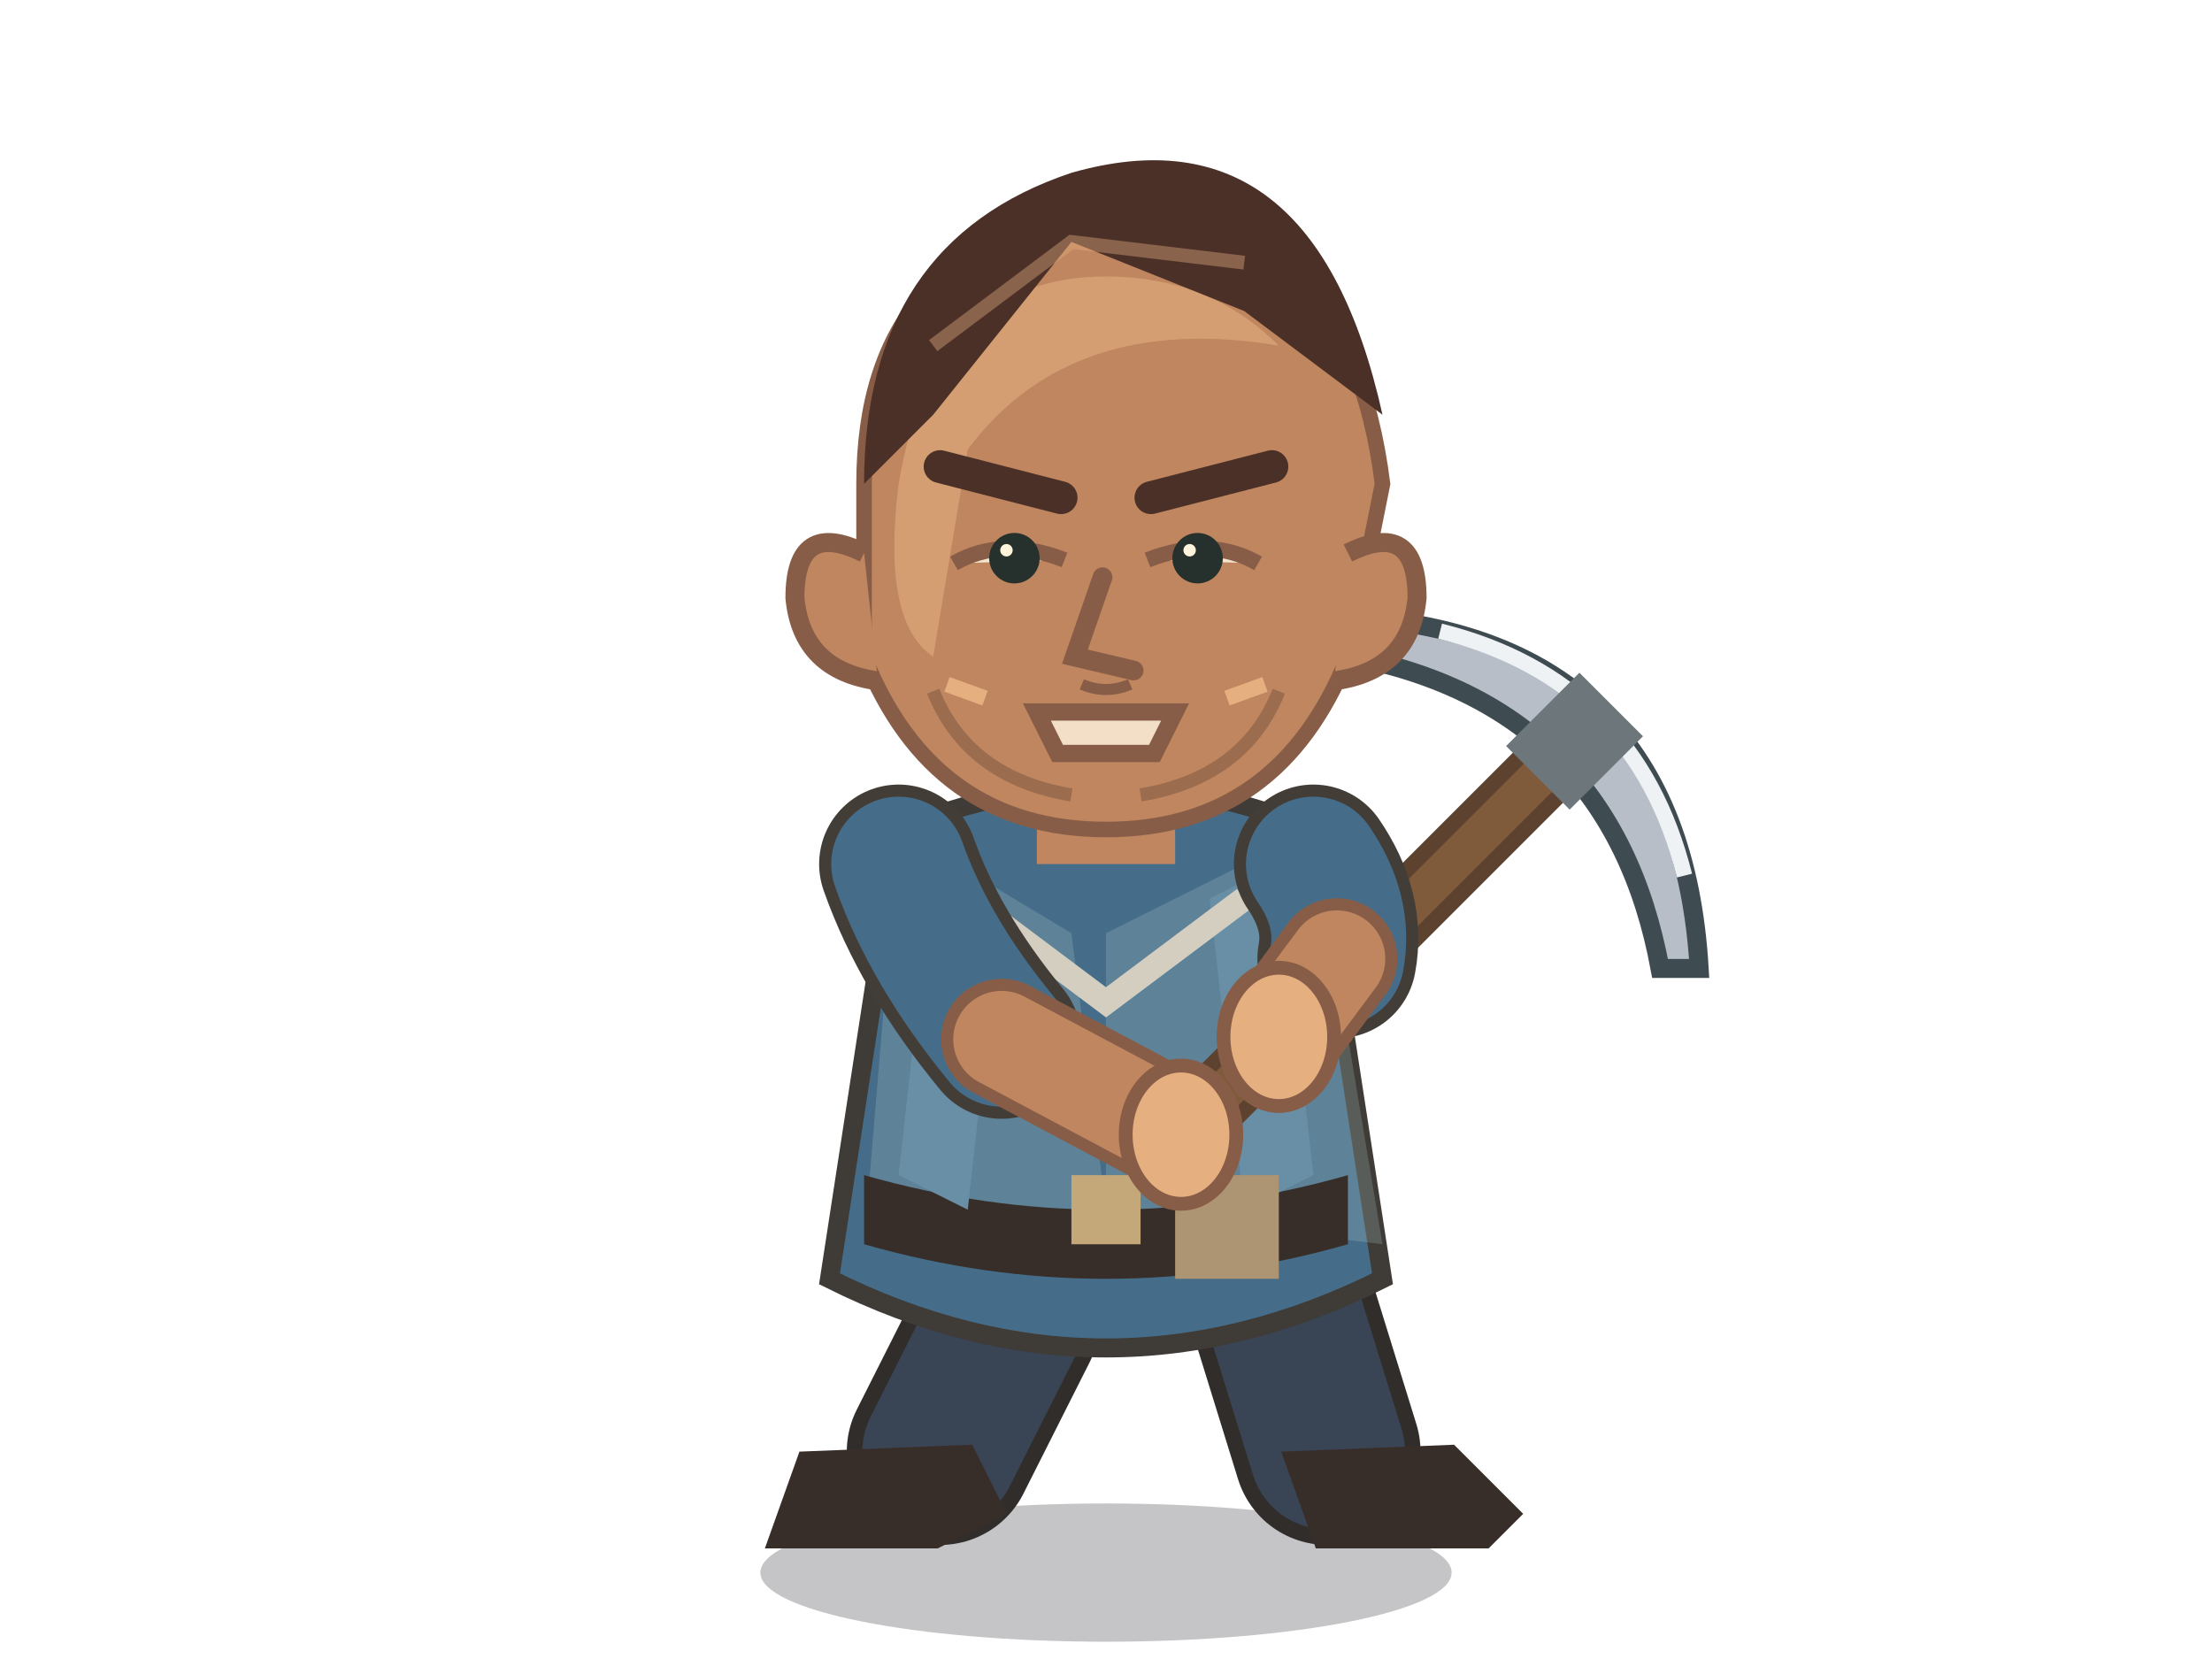
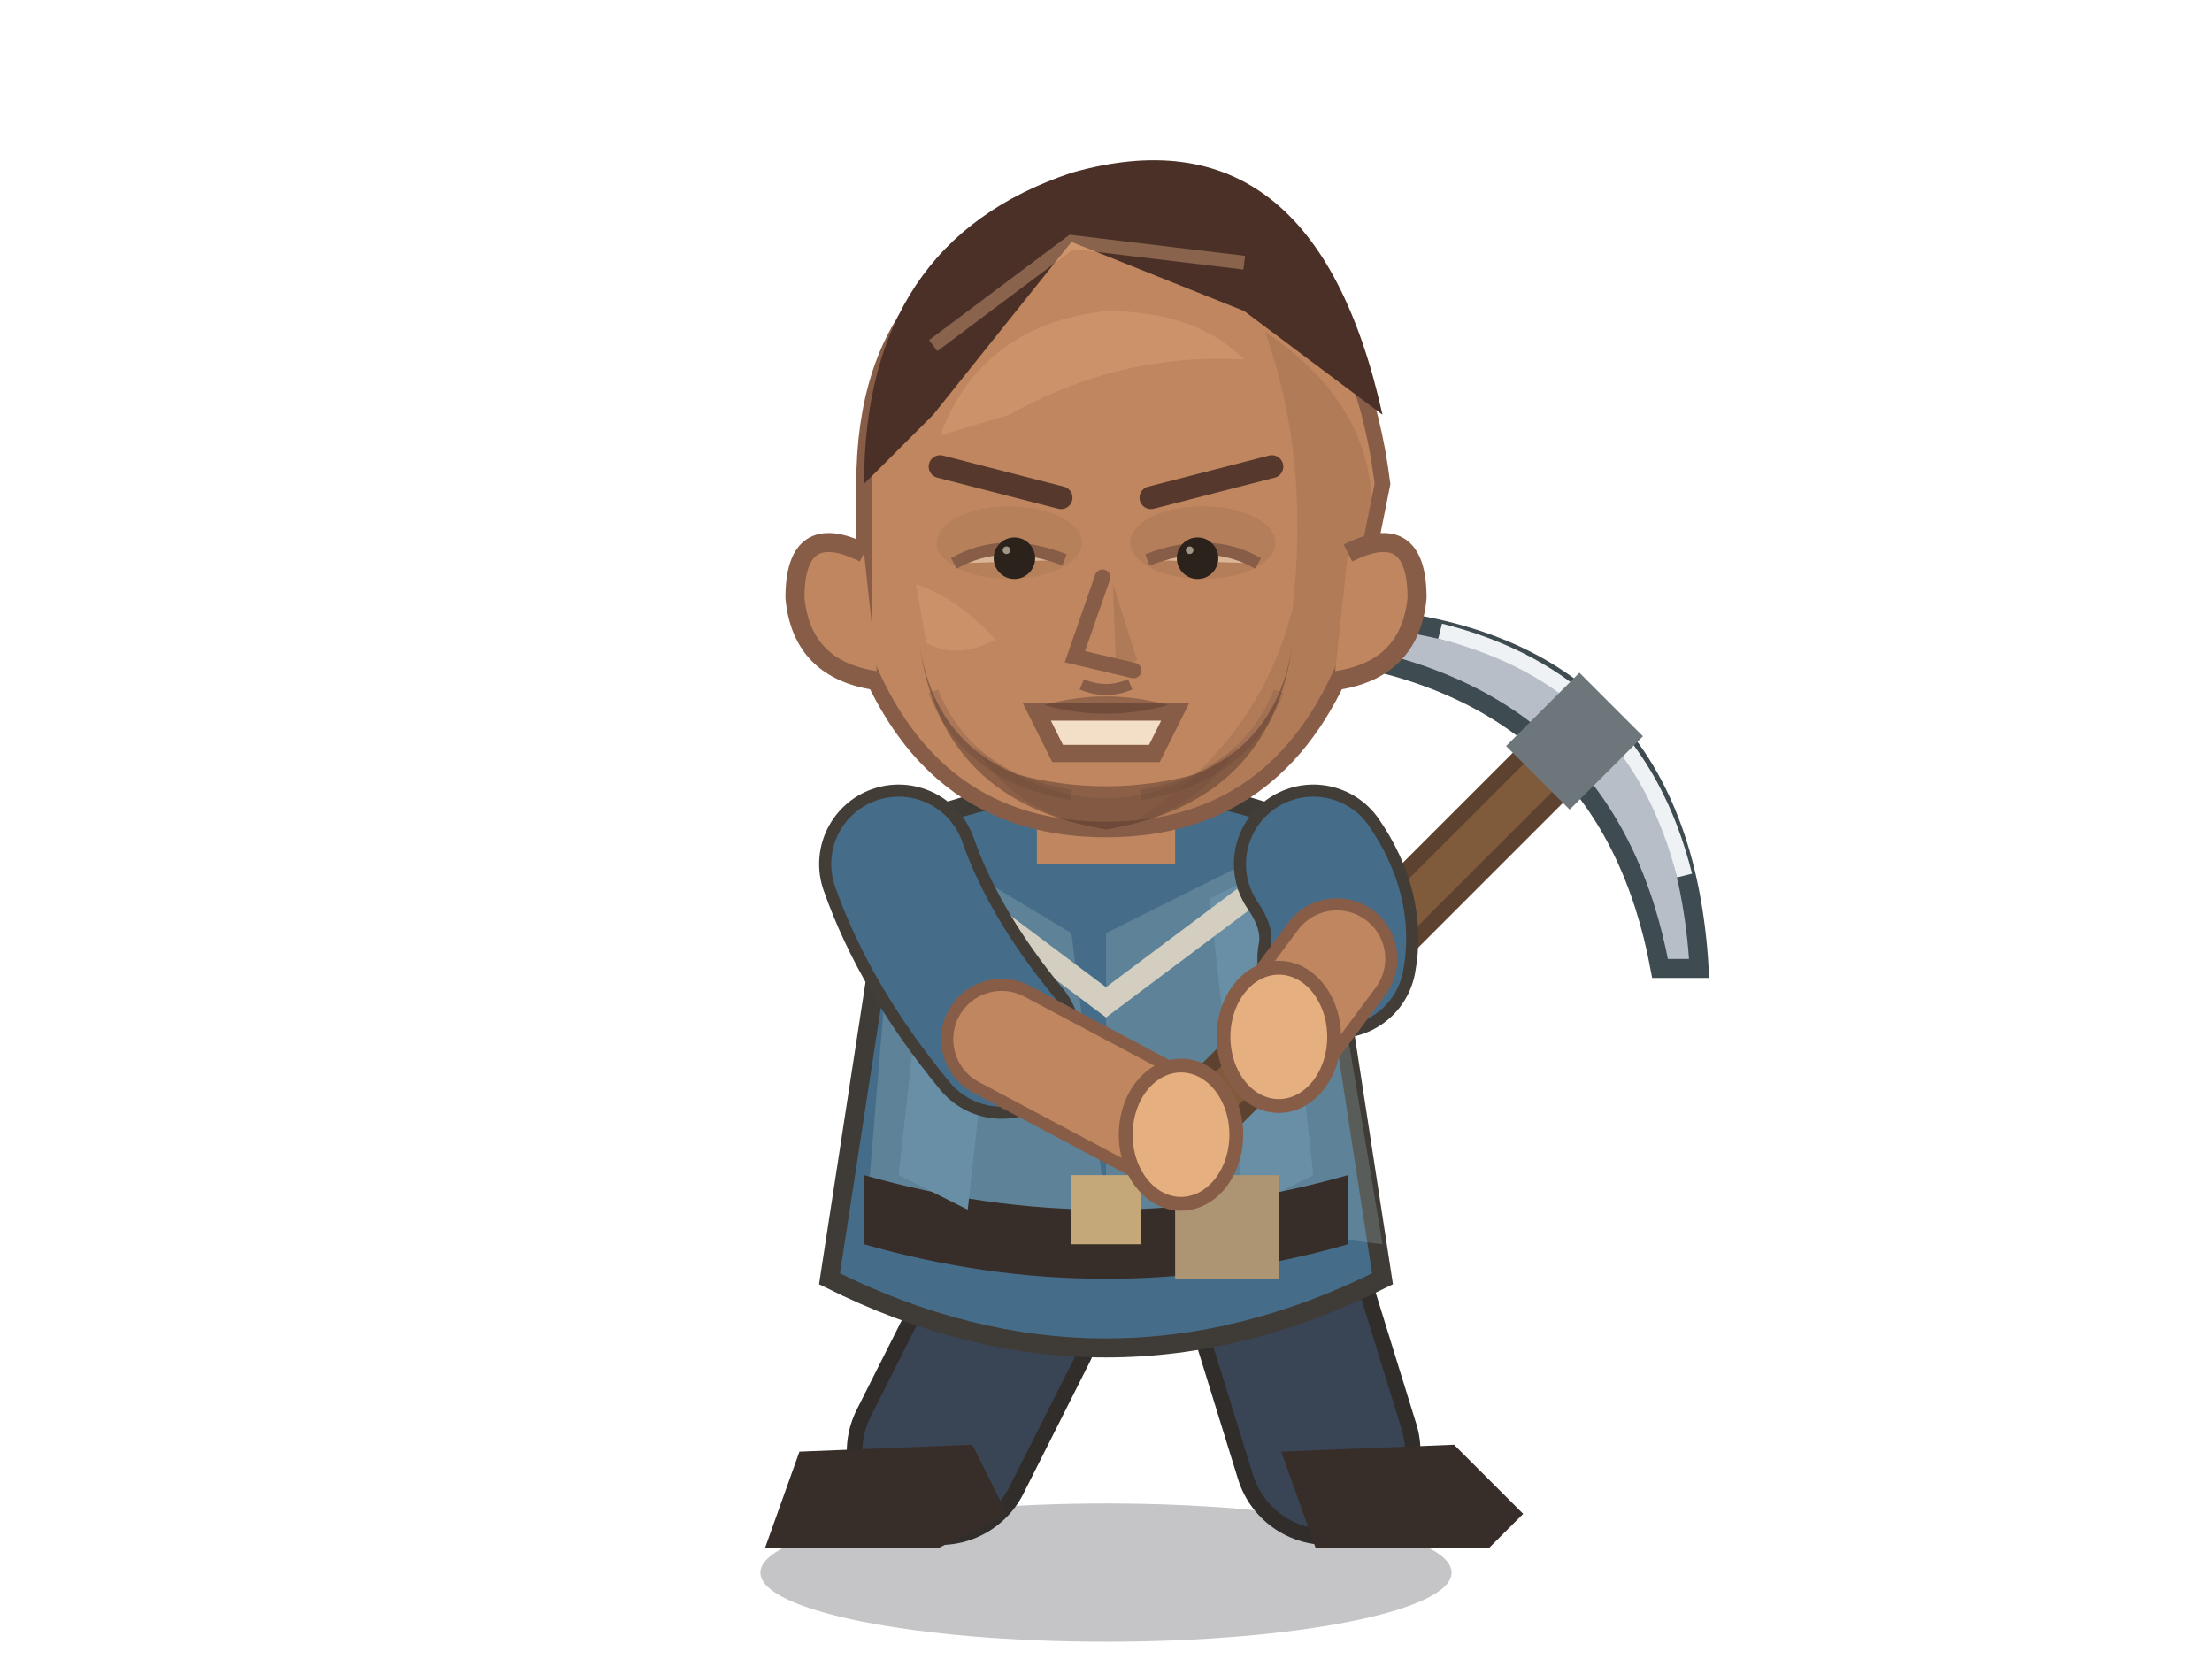
<svg xmlns="http://www.w3.org/2000/svg" width="64" height="48" viewBox="-16 0 64 48">
  <ellipse cx=" 16" cy=" 45.5" rx=" 10" ry=" 2" fill="#16151a" opacity=".25" />
  <path d="M12.5 34L13.11 38.21L11.2 42" fill="none" stroke="#302d2b" stroke-width="5.4" stroke-linecap="round" stroke-linejoin="round" />
  <path d="M12.5 34L13.11 38.21L11.2 42" fill="none" stroke="#394454" stroke-width="4.5" stroke-linecap="round" stroke-linejoin="round" />
  <g transform="translate(-1.2 0) rotate(0 12.4 42)">
    <path d="m 8.33  42  5 -0.2  1  2 -2  1 -5  0Z" fill="#382e29" />
  </g>
  <path d="M19.5 34L21.14 37.93L22.4 42" fill="none" stroke="#302d2b" stroke-width="5.4" stroke-linecap="round" stroke-linejoin="round" />
  <path d="M19.5 34L21.14 37.93L22.4 42" fill="none" stroke="#394454" stroke-width="4.5" stroke-linecap="round" stroke-linejoin="round" />
  <g transform="translate(2.4 0) rotate(0 20 42)">
    <path d="m 18.67  42  5 -0.2  2  2 -1  1 -5  0Z" fill="#382e29" />
  </g>
  <g transform="translate(0 0) rotate(0 16 40)">
    <path d="m 10  24q 6 -2.5  12  0l 2  13q -8  4 -16  0Z" fill="#456d89" stroke="#3f3b37" stroke-width=".55" />
    <path d="m 10  24  5  3  1  8 -7  1Zm 6  3  6 -3  2  12 -8 -1Z" fill="#a9c4c4" opacity=".25" />
    <path d="M 9  34q 7  2  14  0v 2q -7  2 -14  0Z" fill="#382e29" />
    <path d="M 15  34h 2v 2h -2Z" fill="#c4a879" />
    <path d="m11 25 2 1-1 9-2-1m11-9-2 1 1 9 2-1" fill="#688fa5" />
    <path d="m12 26 4 3 4-3" fill="none" stroke="#d3cec0" stroke-width=".7" />
    <path d="M18 34h3v3h-3Z" fill="#ad9472" />
    <g transform="translate(21 30) rotate(45)">
      <path d="M-.8 4V-12H.8V4Z" fill="#805b3b" stroke="#5d422f" stroke-width=".45" />
      <path d="M-7.2-10Q0-16.4 7.2-10L6.4-9.2Q0-13.6-6.4-9.2Z" fill="#b8bec8" stroke="#3e4b50" stroke-width=".55" />
      <path d="M-5-11.6Q0-14.6 5-11.6" fill="none" stroke="#eef2f4" stroke-width=".45" />
      <path d="M-1.3-13.6H1.3V-10.6H-1.3Z" fill="#6c767b" />
    </g>
    <g>
      <path d="M10 25Q10.89 27.53 12.98 30.07" fill="none" stroke="#433d38" stroke-width="4.6" stroke-linecap="round" />
      <path d="M10 25Q10.89 27.53 12.98 30.07" fill="none" stroke="#456d89" stroke-width="3.9" stroke-linecap="round" />
      <path d="M12.98 30.07Q15.58 31.45 18.17 32.83" fill="none" stroke="#885d47" stroke-width="3.5" stroke-linecap="round" />
      <path d="M12.98 30.07Q15.58 31.45 18.17 32.83" fill="none" stroke="#bf865f" stroke-width="2.8" stroke-linecap="round" />
      <ellipse cx="18.17" cy="32.83" rx="1.6" ry="2" fill="#e5af80" stroke="#885d47" stroke-width=".4" />
    </g>
    <g transform="translate(32 0) scale(-1 1)">
      <path d="M10 25Q9.06 26.37 9.32 27.74" fill="none" stroke="#433d38" stroke-width="4.6" stroke-linecap="round" />
      <path d="M10 25Q9.06 26.37 9.32 27.74" fill="none" stroke="#456d89" stroke-width="3.9" stroke-linecap="round" />
      <path d="M9.32 27.74Q10.16 28.87 11 30" fill="none" stroke="#885d47" stroke-width="3.5" stroke-linecap="round" />
      <path d="M9.32 27.74Q10.16 28.87 11 30" fill="none" stroke="#bf865f" stroke-width="2.8" stroke-linecap="round" />
      <ellipse cx="11" cy="30" rx="1.6" ry="2" fill="#e5af80" stroke="#885d47" stroke-width=".4" />
    </g>
    <path d="M 14  22h 4v 3h -4Z" fill="#bf865f" />
    <path d="M9 14Q9 7 16 6Q23 6 24 14L23 19Q21 24 16 24Q11 24 9 19Z" fill="#bf865f" stroke="#885d47" stroke-width=".45" />
-     <path d="M10 14Q11 8 16 8Q19 8 21 10Q15 9 12 13L11 19Q9.5 18 10 14Z" fill="#e5af80" opacity=".58" />
+     <path d="M20.6 9.6Q23.6 11.6 23.7 14.6L22.9 19Q21.4 23.3 16.6 23.9Q20.4 21.6 21.4 17.6Q21.9 13.2 20.6 9.6Z" fill="#885d47" opacity=".26" />
+     <path d="M12.2 21.6Q16 24.6 19.8 21.6Q18.6 23.6 16 24Q13.4 23.6 12.2 21.6Z" fill="#885d47" opacity=".3" />
+     <ellipse cx="13.2" cy="15.7" rx="2.1" ry="1.05" fill="#885d47" opacity=".16" />
+     <ellipse cx="18.8" cy="15.7" rx="2.1" ry="1.05" fill="#885d47" opacity=".2" />
+     <path d="M11.2 12.6Q12.4 9.4 16 9Q18.6 9 20 10.4Q16.4 10.2 13.2 12Z" fill="#e5af80" opacity=".32" />
+     <path d="M10.5 16.9Q11.7 17.3 12.8 18.5Q11.7 19.1 10.8 18.6Z" fill="#e5af80" opacity=".28" />
    <path d="M9 16Q7 15 7 17.3Q7.2 19.4 9.4 19.7M23 16Q25 15 25 17.3Q24.8 19.4 22.6 19.7" fill="#bf865f" stroke="#885d47" stroke-width=".55" />
-     <path d="M11 20Q12 22.5 15 23M21 20Q20 22.5 17 23" fill="none" stroke="#885d47" stroke-width=".38" opacity=".65" />
-     <path d="M11.2 13.5 14.7 14.4M17.3 14.4 20.8 13.5" fill="none" stroke="#4b3028" stroke-width=".95" stroke-linecap="round" />
-     <path d="M11.6 16.3Q13 15.5 14.8 16.2M17.2 16.2Q19 15.5 20.4 16.3" fill="#f4e5cc" stroke="#885d47" stroke-width=".45" />
-     <circle cx="13.35" cy="16.15" r=".73" fill="#26302c" />
-     <circle cx="18.65" cy="16.15" r=".73" fill="#26302c" />
-     <circle cx="13.12" cy="15.92" r=".18" fill="#fff5dc" />
-     <circle cx="18.42" cy="15.92" r=".18" fill="#fff5dc" />
-     <path d="M15.9 16.7 15.1 19 16.8 19.4" fill="none" stroke="#885d47" stroke-width=".57" stroke-linecap="round" />
+     <path d="M11 20Q12 22.5 15 23M21 20Q20 22.5 17 23" fill="none" stroke="#885d47" stroke-width=".3" opacity=".35" />
+     <path d="M11.2 13.5 14.7 14.4M17.3 14.4 20.8 13.5" fill="none" stroke="#4b3028" stroke-width="0.66" opacity=".9" stroke-linecap="round" />
+     <path d="M11.6 16.3Q13 15.5 14.8 16.2M17.2 16.2Q19 15.5 20.4 16.3" fill="#dab696" stroke="#885d47" stroke-width=".35" />
+     <circle cx="13.35" cy="16.15" r=".6" fill="#2b221c" />
+     <circle cx="18.65" cy="16.15" r=".6" fill="#2b221c" />
+     <circle cx="13.12" cy="15.92" r=".11" fill="#fff5dc" opacity=".55" />
+     <circle cx="18.42" cy="15.92" r=".11" fill="#fff5dc" opacity=".55" />
+     <path d="M15.9 16.7 15.1 19 16.8 19.4" fill="none" stroke="#885d47" stroke-width=".45" stroke-linecap="round" />
+     <path d="M16.2 16.9 16.9 19.1 16.3 19.4Z" fill="#885d47" opacity=".3" />
    <path d="M15.3 19.8Q16 20.1 16.7 19.8" fill="none" stroke="#885d47" stroke-width=".32" />
    <path d="M14 20.6 18 20.6 17.4 21.8 14.6 21.8Z" fill="#f3dfc8" stroke="#885d47" stroke-width=".5" />
-     <path d="M11.4 19.8 12.5 20.2M19.5 20.2 20.6 19.8" stroke="#e5af80" stroke-width=".45" />
+     <path d="M10.6 18.6Q11.2 23.2 16 24Q20.8 23.2 21.4 18.6Q21 21.4 18.6 22.4Q16 23.1 13.4 22.4Q11 21.4 10.6 18.6Z" fill="#4b3028" opacity=".45" />
+     <path d="M14.2 20.4Q16 19.9 17.8 20.4Q16 20.9 14.2 20.4Z" fill="#4b3028" opacity=".38" />
    <path d="M 9  14q 0 -7  6 -9  7 -2  9  7l -4 -3 -5 -2 -4  5Z" fill="#4b3028" />
    <path d="m 11  10  4 -3  5  0.6" fill="none" stroke="#e5af80" stroke-width=".4" opacity=".4" />
  </g>
</svg>
